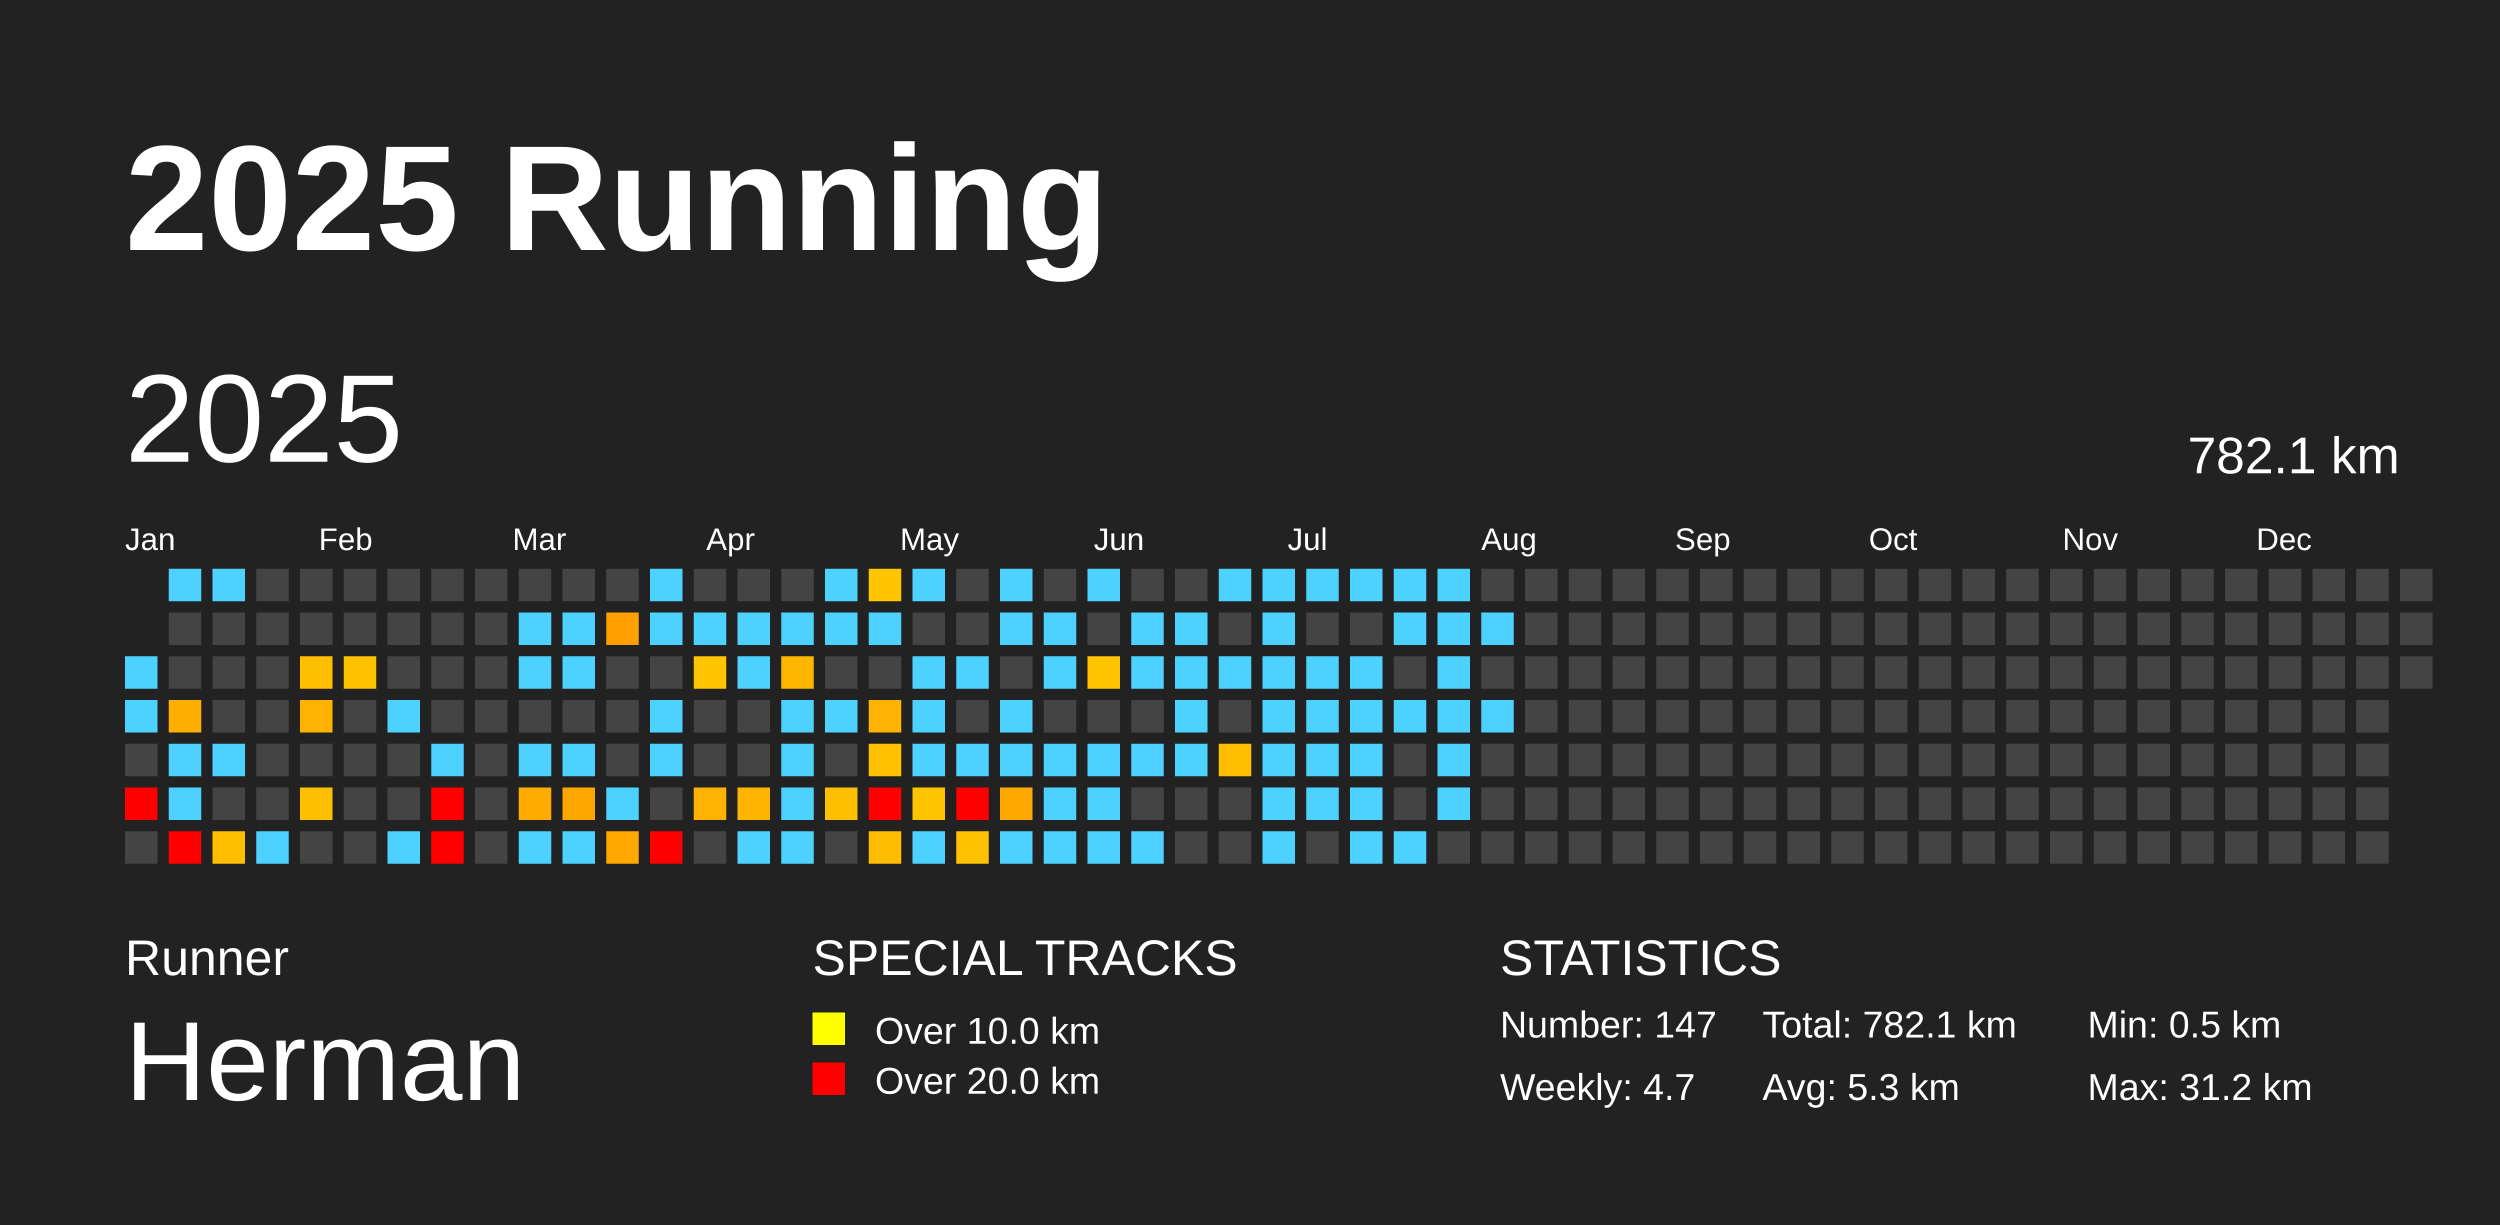
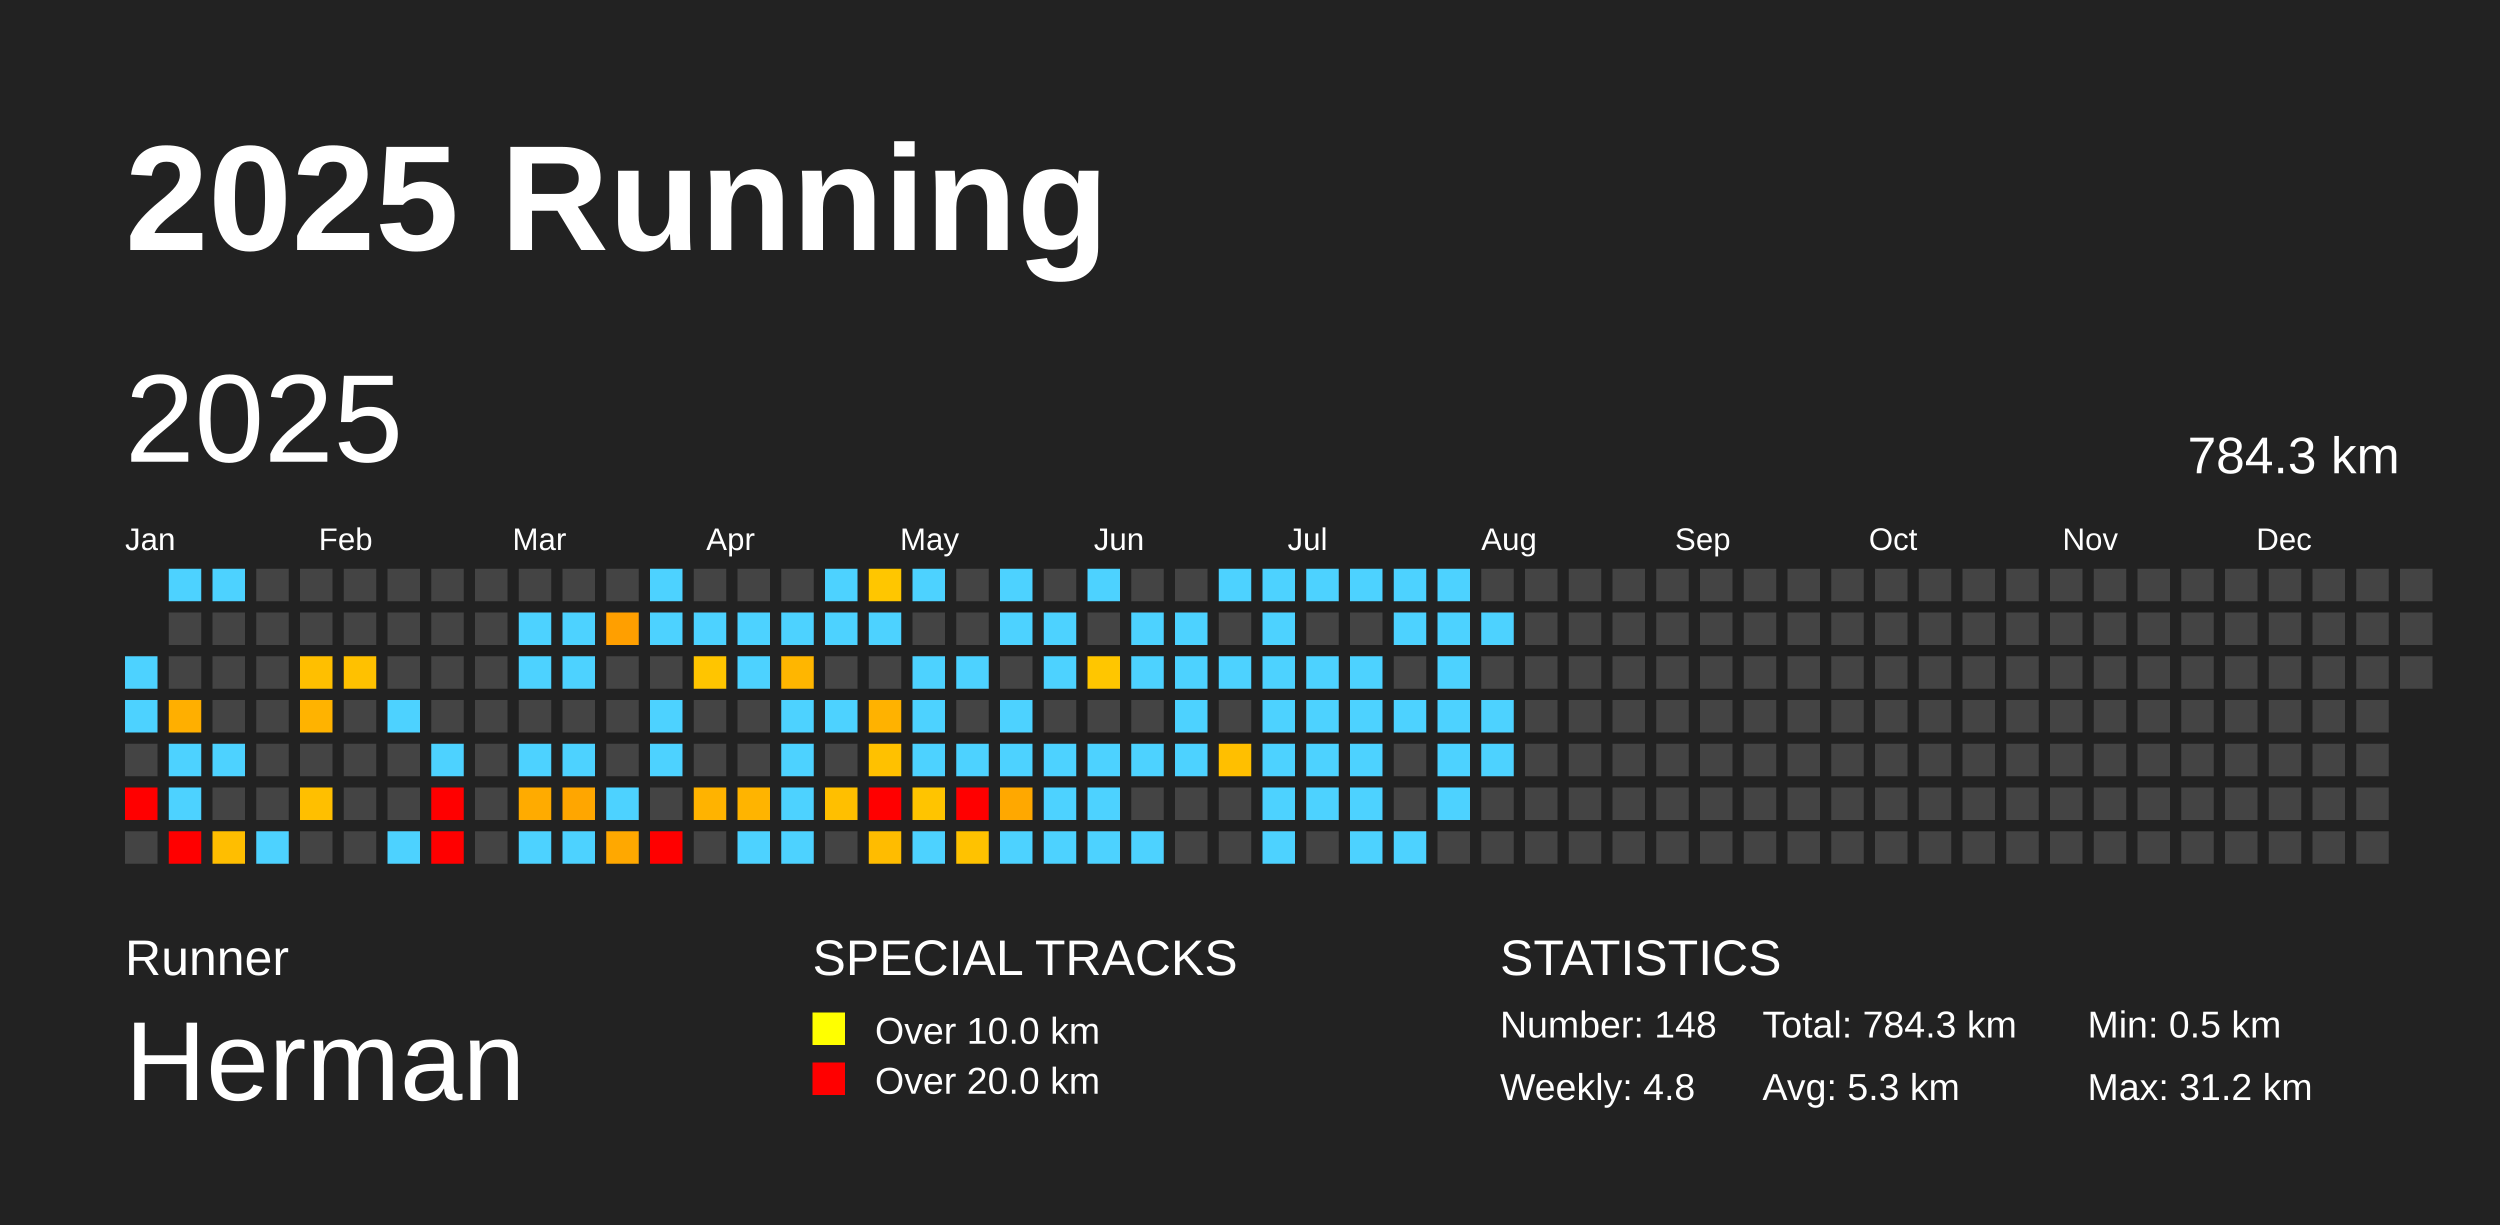
<svg xmlns="http://www.w3.org/2000/svg" baseProfile="full" height="98mm" version="1.1" viewBox="0,0,200,98" width="200mm">
  <defs />
  <rect fill="#222222" height="98" width="200" x="0" y="0" />
  <text fill="#FFFFFF" style="font-size:12px; font-family:Arial; font-weight:bold;" x="10" y="20">2025 Running</text>
  <text fill="#FFFFFF" style="font-size:4px; font-family:Arial" x="10" y="78">Runner</text>
  <text fill="#FFFFFF" style="font-size:9px; font-family:Arial" x="10" y="88">Herman</text>
  <text fill="#FFFFFF" style="font-size:4px; font-family:Arial" x="65" y="78">SPECIAL TRACKS</text>
  <rect fill="yellow" height="2.6" width="2.6" x="65" y="81" />
  <text fill="#FFFFFF" style="font-size:3px; font-family:Arial" x="70" y="83.5">Over 10.0 km</text>
  <rect fill="red" height="2.6" width="2.6" x="65" y="85" />
  <text fill="#FFFFFF" style="font-size:3px; font-family:Arial" x="70" y="87.5">Over 20.0 km</text>
  <text fill="#FFFFFF" style="font-size:4px; font-family:Arial" x="120" y="78">STATISTICS</text>
-   <text fill="#FFFFFF" style="font-size:3px; font-family:Arial" x="120" y="83">Number: 147</text>
-   <text fill="#FFFFFF" style="font-size:3px; font-family:Arial" x="120" y="88">Weekly: 4.7</text>
-   <text fill="#FFFFFF" style="font-size:3px; font-family:Arial" x="141" y="83">Total: 782.1 km</text>
+   <text fill="#FFFFFF" style="font-size:3px; font-family:Arial" x="120" y="83">Number: 148</text>
+   <text fill="#FFFFFF" style="font-size:3px; font-family:Arial" x="120" y="88">Weekly: 4.8</text>
+   <text fill="#FFFFFF" style="font-size:3px; font-family:Arial" x="141" y="83">Total: 784.3 km</text>
  <text fill="#FFFFFF" style="font-size:3px; font-family:Arial" x="141" y="88">Avg: 5.3 km</text>
  <text fill="#FFFFFF" style="font-size:3px; font-family:Arial" x="167" y="83">Min: 0.5 km</text>
  <text fill="#FFFFFF" style="font-size:3px; font-family:Arial" x="167" y="88">Max: 31.2 km</text>
  <text dominant-baseline="hanging" fill="#FFFFFF" style="font-size:10.0px; font-family:Arial;" x="10" y="30">2025</text>
-   <text dominant-baseline="hanging" fill="#FFFFFF" style="font-size:4.125px; font-family:Arial;" x="175" y="35">782.1 km</text>
+   <text dominant-baseline="hanging" fill="#FFFFFF" style="font-size:4.125px; font-family:Arial;" x="175" y="35">784.3 km</text>
  <text fill="#FFFFFF" style="font-size:2.5px; font-family:Arial" x="10.0" y="44">Jan</text>
  <text fill="#FFFFFF" style="font-size:2.5px; font-family:Arial" x="25.5" y="44">Feb</text>
  <text fill="#FFFFFF" style="font-size:2.5px; font-family:Arial" x="41.0" y="44">Mar</text>
  <text fill="#FFFFFF" style="font-size:2.5px; font-family:Arial" x="56.5" y="44">Apr</text>
  <text fill="#FFFFFF" style="font-size:2.5px; font-family:Arial" x="72.0" y="44">May</text>
  <text fill="#FFFFFF" style="font-size:2.5px; font-family:Arial" x="87.5" y="44">Jun</text>
  <text fill="#FFFFFF" style="font-size:2.5px; font-family:Arial" x="103.0" y="44">Jul</text>
  <text fill="#FFFFFF" style="font-size:2.5px; font-family:Arial" x="118.5" y="44">Aug</text>
  <text fill="#FFFFFF" style="font-size:2.5px; font-family:Arial" x="134.0" y="44">Sep</text>
  <text fill="#FFFFFF" style="font-size:2.5px; font-family:Arial" x="149.5" y="44">Oct</text>
  <text fill="#FFFFFF" style="font-size:2.5px; font-family:Arial" x="165.0" y="44">Nov</text>
  <text fill="#FFFFFF" style="font-size:2.5px; font-family:Arial" x="180.5" y="44">Dec</text>
  <rect fill="#4dd2ff" height="2.6" width="2.6" x="10.0" y="52.5" />
  <rect fill="#4dd2ff" height="2.6" width="2.6" x="10.0" y="56.0" />
  <rect fill="#444444" height="2.6" width="2.6" x="10.0" y="59.5" />
  <rect fill="red" height="2.6" width="2.6" x="10.0" y="63.0" />
  <rect fill="#444444" height="2.6" width="2.6" x="10.0" y="66.5" />
  <rect fill="#4dd2ff" height="2.6" width="2.6" x="13.5" y="45.5" />
  <rect fill="#444444" height="2.6" width="2.6" x="13.5" y="49.0" />
  <rect fill="#444444" height="2.6" width="2.6" x="13.5" y="52.5" />
  <rect fill="#ffaf00" height="2.6" width="2.6" x="13.5" y="56.0" />
  <rect fill="#4dd2ff" height="2.6" width="2.6" x="13.5" y="59.5" />
  <rect fill="#4dd2ff" height="2.6" width="2.6" x="13.5" y="63.0" />
  <rect fill="red" height="2.6" width="2.6" x="13.5" y="66.5" />
  <rect fill="#4dd2ff" height="2.6" width="2.6" x="17.0" y="45.5" />
  <rect fill="#444444" height="2.6" width="2.6" x="17.0" y="49.0" />
  <rect fill="#444444" height="2.6" width="2.6" x="17.0" y="52.5" />
  <rect fill="#444444" height="2.6" width="2.6" x="17.0" y="56.0" />
  <rect fill="#4dd2ff" height="2.6" width="2.6" x="17.0" y="59.5" />
  <rect fill="#444444" height="2.6" width="2.6" x="17.0" y="63.0" />
  <rect fill="#ffbe00" height="2.6" width="2.6" x="17.0" y="66.5" />
  <rect fill="#444444" height="2.6" width="2.6" x="20.5" y="45.5" />
  <rect fill="#444444" height="2.6" width="2.6" x="20.5" y="49.0" />
  <rect fill="#444444" height="2.6" width="2.6" x="20.5" y="52.5" />
  <rect fill="#444444" height="2.6" width="2.6" x="20.5" y="56.0" />
  <rect fill="#444444" height="2.6" width="2.6" x="20.5" y="59.5" />
  <rect fill="#444444" height="2.6" width="2.6" x="20.5" y="63.0" />
  <rect fill="#4dd2ff" height="2.6" width="2.6" x="20.5" y="66.5" />
  <rect fill="#444444" height="2.6" width="2.6" x="24.0" y="45.5" />
  <rect fill="#444444" height="2.6" width="2.6" x="24.0" y="49.0" />
  <rect fill="#ffbf00" height="2.6" width="2.6" x="24.0" y="52.5" />
  <rect fill="#ffb300" height="2.6" width="2.6" x="24.0" y="56.0" />
  <rect fill="#444444" height="2.6" width="2.6" x="24.0" y="59.5" />
  <rect fill="#ffbf00" height="2.6" width="2.6" x="24.0" y="63.0" />
  <rect fill="#444444" height="2.6" width="2.6" x="24.0" y="66.5" />
  <rect fill="#444444" height="2.6" width="2.6" x="27.5" y="45.5" />
  <rect fill="#444444" height="2.6" width="2.6" x="27.5" y="49.0" />
  <rect fill="#ffc100" height="2.6" width="2.6" x="27.5" y="52.5" />
  <rect fill="#444444" height="2.6" width="2.6" x="27.5" y="56.0" />
  <rect fill="#444444" height="2.6" width="2.6" x="27.5" y="59.5" />
  <rect fill="#444444" height="2.6" width="2.6" x="27.5" y="63.0" />
  <rect fill="#444444" height="2.6" width="2.6" x="27.5" y="66.5" />
  <rect fill="#444444" height="2.6" width="2.6" x="31.0" y="45.5" />
  <rect fill="#444444" height="2.6" width="2.6" x="31.0" y="49.0" />
  <rect fill="#444444" height="2.6" width="2.6" x="31.0" y="52.5" />
  <rect fill="#4dd2ff" height="2.6" width="2.6" x="31.0" y="56.0" />
  <rect fill="#444444" height="2.6" width="2.6" x="31.0" y="59.5" />
  <rect fill="#444444" height="2.6" width="2.6" x="31.0" y="63.0" />
  <rect fill="#4dd2ff" height="2.6" width="2.6" x="31.0" y="66.5" />
  <rect fill="#444444" height="2.6" width="2.6" x="34.5" y="45.5" />
  <rect fill="#444444" height="2.6" width="2.6" x="34.5" y="49.0" />
  <rect fill="#444444" height="2.6" width="2.6" x="34.5" y="52.5" />
  <rect fill="#444444" height="2.6" width="2.6" x="34.5" y="56.0" />
  <rect fill="#4dd2ff" height="2.6" width="2.6" x="34.5" y="59.5" />
  <rect fill="red" height="2.6" width="2.6" x="34.5" y="63.0" />
  <rect fill="red" height="2.6" width="2.6" x="34.5" y="66.5" />
  <rect fill="#444444" height="2.6" width="2.6" x="38.0" y="45.5" />
  <rect fill="#444444" height="2.6" width="2.6" x="38.0" y="49.0" />
  <rect fill="#444444" height="2.6" width="2.6" x="38.0" y="52.5" />
  <rect fill="#444444" height="2.6" width="2.6" x="38.0" y="56.0" />
  <rect fill="#444444" height="2.6" width="2.6" x="38.0" y="59.5" />
  <rect fill="#444444" height="2.6" width="2.6" x="38.0" y="63.0" />
  <rect fill="#444444" height="2.6" width="2.6" x="38.0" y="66.5" />
  <rect fill="#444444" height="2.6" width="2.6" x="41.5" y="45.5" />
  <rect fill="#4dd2ff" height="2.6" width="2.6" x="41.5" y="49.0" />
  <rect fill="#4dd2ff" height="2.6" width="2.6" x="41.5" y="52.5" />
  <rect fill="#444444" height="2.6" width="2.6" x="41.5" y="56.0" />
  <rect fill="#4dd2ff" height="2.6" width="2.6" x="41.5" y="59.5" />
  <rect fill="#ffab00" height="2.6" width="2.6" x="41.5" y="63.0" />
  <rect fill="#4dd2ff" height="2.6" width="2.6" x="41.5" y="66.5" />
  <rect fill="#444444" height="2.6" width="2.6" x="45.0" y="45.5" />
  <rect fill="#4dd2ff" height="2.6" width="2.6" x="45.0" y="49.0" />
  <rect fill="#4dd2ff" height="2.6" width="2.6" x="45.0" y="52.5" />
  <rect fill="#444444" height="2.6" width="2.6" x="45.0" y="56.0" />
  <rect fill="#4dd2ff" height="2.6" width="2.6" x="45.0" y="59.5" />
  <rect fill="#ffa600" height="2.6" width="2.6" x="45.0" y="63.0" />
  <rect fill="#4dd2ff" height="2.6" width="2.6" x="45.0" y="66.5" />
  <rect fill="#444444" height="2.6" width="2.6" x="48.5" y="45.5" />
  <rect fill="#ff9f00" height="2.6" width="2.6" x="48.5" y="49.0" />
  <rect fill="#444444" height="2.6" width="2.6" x="48.5" y="52.5" />
  <rect fill="#444444" height="2.6" width="2.6" x="48.5" y="56.0" />
  <rect fill="#444444" height="2.6" width="2.6" x="48.5" y="59.5" />
  <rect fill="#4dd2ff" height="2.6" width="2.6" x="48.5" y="63.0" />
  <rect fill="#ffa800" height="2.6" width="2.6" x="48.5" y="66.5" />
  <rect fill="#4dd2ff" height="2.6" width="2.6" x="52.0" y="45.5" />
  <rect fill="#4dd2ff" height="2.6" width="2.6" x="52.0" y="49.0" />
  <rect fill="#444444" height="2.6" width="2.6" x="52.0" y="52.5" />
  <rect fill="#4dd2ff" height="2.6" width="2.6" x="52.0" y="56.0" />
  <rect fill="#4dd2ff" height="2.6" width="2.6" x="52.0" y="59.5" />
  <rect fill="#444444" height="2.6" width="2.6" x="52.0" y="63.0" />
  <rect fill="red" height="2.6" width="2.6" x="52.0" y="66.5" />
  <rect fill="#444444" height="2.6" width="2.6" x="55.5" y="45.5" />
  <rect fill="#4dd2ff" height="2.6" width="2.6" x="55.5" y="49.0" />
  <rect fill="#ffc500" height="2.6" width="2.6" x="55.5" y="52.5" />
  <rect fill="#444444" height="2.6" width="2.6" x="55.5" y="56.0" />
  <rect fill="#444444" height="2.6" width="2.6" x="55.5" y="59.5" />
  <rect fill="#ffb300" height="2.6" width="2.6" x="55.5" y="63.0" />
  <rect fill="#444444" height="2.6" width="2.6" x="55.5" y="66.5" />
  <rect fill="#444444" height="2.6" width="2.6" x="59.0" y="45.5" />
  <rect fill="#4dd2ff" height="2.6" width="2.6" x="59.0" y="49.0" />
  <rect fill="#4dd2ff" height="2.6" width="2.6" x="59.0" y="52.5" />
  <rect fill="#444444" height="2.6" width="2.6" x="59.0" y="56.0" />
  <rect fill="#444444" height="2.6" width="2.6" x="59.0" y="59.5" />
  <rect fill="#ffb400" height="2.6" width="2.6" x="59.0" y="63.0" />
  <rect fill="#4dd2ff" height="2.6" width="2.6" x="59.0" y="66.5" />
  <rect fill="#444444" height="2.6" width="2.6" x="62.5" y="45.5" />
  <rect fill="#4dd2ff" height="2.6" width="2.6" x="62.5" y="49.0" />
  <rect fill="#ffb600" height="2.6" width="2.6" x="62.5" y="52.5" />
  <rect fill="#4dd2ff" height="2.6" width="2.6" x="62.5" y="56.0" />
  <rect fill="#4dd2ff" height="2.6" width="2.6" x="62.5" y="59.5" />
  <rect fill="#4dd2ff" height="2.6" width="2.6" x="62.5" y="63.0" />
  <rect fill="#4dd2ff" height="2.6" width="2.6" x="62.5" y="66.5" />
  <rect fill="#4dd2ff" height="2.6" width="2.6" x="66.0" y="45.5" />
  <rect fill="#4dd2ff" height="2.6" width="2.6" x="66.0" y="49.0" />
  <rect fill="#444444" height="2.6" width="2.6" x="66.0" y="52.5" />
  <rect fill="#4dd2ff" height="2.6" width="2.6" x="66.0" y="56.0" />
  <rect fill="#444444" height="2.6" width="2.6" x="66.0" y="59.5" />
  <rect fill="#ffbf00" height="2.6" width="2.6" x="66.0" y="63.0" />
  <rect fill="#444444" height="2.6" width="2.6" x="66.0" y="66.5" />
  <rect fill="#ffc600" height="2.6" width="2.6" x="69.5" y="45.5" />
  <rect fill="#4dd2ff" height="2.6" width="2.6" x="69.5" y="49.0" />
  <rect fill="#444444" height="2.6" width="2.6" x="69.5" y="52.5" />
  <rect fill="#ffb200" height="2.6" width="2.6" x="69.5" y="56.0" />
  <rect fill="#ffc100" height="2.6" width="2.6" x="69.5" y="59.5" />
  <rect fill="red" height="2.6" width="2.6" x="69.5" y="63.0" />
  <rect fill="#ffbc00" height="2.6" width="2.6" x="69.5" y="66.5" />
  <rect fill="#4dd2ff" height="2.6" width="2.6" x="73.0" y="45.5" />
  <rect fill="#444444" height="2.6" width="2.6" x="73.0" y="49.0" />
  <rect fill="#4dd2ff" height="2.6" width="2.6" x="73.0" y="52.5" />
  <rect fill="#4dd2ff" height="2.6" width="2.6" x="73.0" y="56.0" />
  <rect fill="#4dd2ff" height="2.6" width="2.6" x="73.0" y="59.5" />
  <rect fill="#ffc400" height="2.6" width="2.6" x="73.0" y="63.0" />
  <rect fill="#4dd2ff" height="2.6" width="2.6" x="73.0" y="66.5" />
  <rect fill="#444444" height="2.6" width="2.6" x="76.5" y="45.5" />
  <rect fill="#444444" height="2.6" width="2.6" x="76.5" y="49.0" />
  <rect fill="#4dd2ff" height="2.6" width="2.6" x="76.5" y="52.5" />
  <rect fill="#444444" height="2.6" width="2.6" x="76.5" y="56.0" />
  <rect fill="#4dd2ff" height="2.6" width="2.6" x="76.5" y="59.5" />
  <rect fill="red" height="2.6" width="2.6" x="76.5" y="63.0" />
  <rect fill="#ffc200" height="2.6" width="2.6" x="76.5" y="66.5" />
  <rect fill="#4dd2ff" height="2.6" width="2.6" x="80.0" y="45.5" />
  <rect fill="#4dd2ff" height="2.6" width="2.6" x="80.0" y="49.0" />
  <rect fill="#444444" height="2.6" width="2.6" x="80.0" y="52.5" />
  <rect fill="#4dd2ff" height="2.6" width="2.6" x="80.0" y="56.0" />
  <rect fill="#4dd2ff" height="2.6" width="2.6" x="80.0" y="59.5" />
  <rect fill="#ffa800" height="2.6" width="2.6" x="80.0" y="63.0" />
  <rect fill="#4dd2ff" height="2.6" width="2.6" x="80.0" y="66.5" />
  <rect fill="#444444" height="2.6" width="2.6" x="83.5" y="45.5" />
  <rect fill="#4dd2ff" height="2.6" width="2.6" x="83.5" y="49.0" />
  <rect fill="#4dd2ff" height="2.6" width="2.6" x="83.5" y="52.5" />
  <rect fill="#444444" height="2.6" width="2.6" x="83.5" y="56.0" />
  <rect fill="#4dd2ff" height="2.6" width="2.6" x="83.5" y="59.5" />
  <rect fill="#4dd2ff" height="2.6" width="2.6" x="83.5" y="63.0" />
  <rect fill="#4dd2ff" height="2.6" width="2.6" x="83.5" y="66.5" />
  <rect fill="#4dd2ff" height="2.6" width="2.6" x="87.0" y="45.5" />
  <rect fill="#444444" height="2.6" width="2.6" x="87.0" y="49.0" />
  <rect fill="#ffc600" height="2.6" width="2.6" x="87.0" y="52.5" />
  <rect fill="#444444" height="2.6" width="2.6" x="87.0" y="56.0" />
  <rect fill="#4dd2ff" height="2.6" width="2.6" x="87.0" y="59.5" />
  <rect fill="#4dd2ff" height="2.6" width="2.6" x="87.0" y="63.0" />
  <rect fill="#4dd2ff" height="2.6" width="2.6" x="87.0" y="66.5" />
  <rect fill="#444444" height="2.6" width="2.6" x="90.5" y="45.5" />
  <rect fill="#4dd2ff" height="2.6" width="2.6" x="90.5" y="49.0" />
  <rect fill="#4dd2ff" height="2.6" width="2.6" x="90.5" y="52.5" />
  <rect fill="#444444" height="2.6" width="2.6" x="90.5" y="56.0" />
  <rect fill="#4dd2ff" height="2.6" width="2.6" x="90.5" y="59.5" />
  <rect fill="#444444" height="2.6" width="2.6" x="90.5" y="63.0" />
  <rect fill="#4dd2ff" height="2.6" width="2.6" x="90.5" y="66.5" />
  <rect fill="#444444" height="2.6" width="2.6" x="94.0" y="45.5" />
  <rect fill="#4dd2ff" height="2.6" width="2.6" x="94.0" y="49.0" />
  <rect fill="#4dd2ff" height="2.6" width="2.6" x="94.0" y="52.5" />
  <rect fill="#4dd2ff" height="2.6" width="2.6" x="94.0" y="56.0" />
  <rect fill="#4dd2ff" height="2.6" width="2.6" x="94.0" y="59.5" />
  <rect fill="#444444" height="2.6" width="2.6" x="94.0" y="63.0" />
  <rect fill="#444444" height="2.6" width="2.6" x="94.0" y="66.5" />
  <rect fill="#4dd2ff" height="2.6" width="2.6" x="97.5" y="45.5" />
  <rect fill="#444444" height="2.6" width="2.6" x="97.5" y="49.0" />
  <rect fill="#4dd2ff" height="2.6" width="2.6" x="97.5" y="52.5" />
  <rect fill="#444444" height="2.6" width="2.6" x="97.5" y="56.0" />
  <rect fill="#ffbf00" height="2.6" width="2.6" x="97.5" y="59.5" />
  <rect fill="#444444" height="2.6" width="2.6" x="97.5" y="63.0" />
  <rect fill="#444444" height="2.6" width="2.6" x="97.5" y="66.5" />
  <rect fill="#4dd2ff" height="2.6" width="2.6" x="101.0" y="45.5" />
  <rect fill="#4dd2ff" height="2.6" width="2.6" x="101.0" y="49.0" />
  <rect fill="#4dd2ff" height="2.6" width="2.6" x="101.0" y="52.5" />
  <rect fill="#4dd2ff" height="2.6" width="2.6" x="101.0" y="56.0" />
  <rect fill="#4dd2ff" height="2.6" width="2.6" x="101.0" y="59.5" />
  <rect fill="#4dd2ff" height="2.6" width="2.6" x="101.0" y="63.0" />
  <rect fill="#4dd2ff" height="2.6" width="2.6" x="101.0" y="66.5" />
  <rect fill="#4dd2ff" height="2.6" width="2.6" x="104.5" y="45.5" />
  <rect fill="#444444" height="2.6" width="2.6" x="104.5" y="49.0" />
  <rect fill="#4dd2ff" height="2.6" width="2.6" x="104.5" y="52.5" />
  <rect fill="#4dd2ff" height="2.6" width="2.6" x="104.5" y="56.0" />
  <rect fill="#4dd2ff" height="2.6" width="2.6" x="104.5" y="59.5" />
  <rect fill="#4dd2ff" height="2.6" width="2.6" x="104.5" y="63.0" />
  <rect fill="#444444" height="2.6" width="2.6" x="104.5" y="66.5" />
  <rect fill="#4dd2ff" height="2.6" width="2.6" x="108.0" y="45.5" />
  <rect fill="#444444" height="2.6" width="2.6" x="108.0" y="49.0" />
  <rect fill="#4dd2ff" height="2.6" width="2.6" x="108.0" y="52.5" />
  <rect fill="#4dd2ff" height="2.6" width="2.6" x="108.0" y="56.0" />
  <rect fill="#4dd2ff" height="2.6" width="2.6" x="108.0" y="59.5" />
  <rect fill="#4dd2ff" height="2.6" width="2.6" x="108.0" y="63.0" />
  <rect fill="#4dd2ff" height="2.6" width="2.6" x="108.0" y="66.5" />
  <rect fill="#4dd2ff" height="2.6" width="2.6" x="111.5" y="45.5" />
  <rect fill="#4dd2ff" height="2.6" width="2.6" x="111.5" y="49.0" />
  <rect fill="#444444" height="2.6" width="2.6" x="111.5" y="52.5" />
  <rect fill="#4dd2ff" height="2.6" width="2.6" x="111.5" y="56.0" />
  <rect fill="#444444" height="2.6" width="2.6" x="111.5" y="59.5" />
  <rect fill="#444444" height="2.6" width="2.6" x="111.5" y="63.0" />
  <rect fill="#4dd2ff" height="2.6" width="2.6" x="111.5" y="66.5" />
  <rect fill="#4dd2ff" height="2.6" width="2.6" x="115.0" y="45.5" />
  <rect fill="#4dd2ff" height="2.6" width="2.6" x="115.0" y="49.0" />
  <rect fill="#4dd2ff" height="2.6" width="2.6" x="115.0" y="52.5" />
  <rect fill="#4dd2ff" height="2.6" width="2.6" x="115.0" y="56.0" />
  <rect fill="#4dd2ff" height="2.6" width="2.6" x="115.0" y="59.5" />
  <rect fill="#4dd2ff" height="2.6" width="2.6" x="115.0" y="63.0" />
  <rect fill="#444444" height="2.6" width="2.6" x="115.0" y="66.5" />
  <rect fill="#444444" height="2.6" width="2.6" x="118.5" y="45.5" />
  <rect fill="#4dd2ff" height="2.6" width="2.6" x="118.5" y="49.0" />
  <rect fill="#444444" height="2.6" width="2.6" x="118.5" y="52.5" />
  <rect fill="#4dd2ff" height="2.6" width="2.6" x="118.5" y="56.0" />
-   <rect fill="#444444" height="2.6" width="2.6" x="118.5" y="59.5" />
+   <rect fill="#4dd2ff" height="2.6" width="2.6" x="118.5" y="59.5" />
  <rect fill="#444444" height="2.6" width="2.6" x="118.5" y="63.0" />
  <rect fill="#444444" height="2.6" width="2.6" x="118.5" y="66.5" />
  <rect fill="#444444" height="2.6" width="2.6" x="122.0" y="45.5" />
  <rect fill="#444444" height="2.6" width="2.6" x="122.0" y="49.0" />
  <rect fill="#444444" height="2.6" width="2.6" x="122.0" y="52.5" />
  <rect fill="#444444" height="2.6" width="2.6" x="122.0" y="56.0" />
  <rect fill="#444444" height="2.6" width="2.6" x="122.0" y="59.5" />
  <rect fill="#444444" height="2.6" width="2.6" x="122.0" y="63.0" />
  <rect fill="#444444" height="2.6" width="2.6" x="122.0" y="66.5" />
  <rect fill="#444444" height="2.6" width="2.6" x="125.5" y="45.5" />
  <rect fill="#444444" height="2.6" width="2.6" x="125.5" y="49.0" />
  <rect fill="#444444" height="2.6" width="2.6" x="125.5" y="52.5" />
  <rect fill="#444444" height="2.6" width="2.6" x="125.5" y="56.0" />
  <rect fill="#444444" height="2.6" width="2.6" x="125.5" y="59.5" />
  <rect fill="#444444" height="2.6" width="2.6" x="125.5" y="63.0" />
  <rect fill="#444444" height="2.6" width="2.6" x="125.5" y="66.5" />
  <rect fill="#444444" height="2.6" width="2.6" x="129.0" y="45.5" />
  <rect fill="#444444" height="2.6" width="2.6" x="129.0" y="49.0" />
  <rect fill="#444444" height="2.6" width="2.6" x="129.0" y="52.5" />
  <rect fill="#444444" height="2.6" width="2.6" x="129.0" y="56.0" />
  <rect fill="#444444" height="2.6" width="2.6" x="129.0" y="59.5" />
  <rect fill="#444444" height="2.6" width="2.6" x="129.0" y="63.0" />
  <rect fill="#444444" height="2.6" width="2.6" x="129.0" y="66.5" />
  <rect fill="#444444" height="2.6" width="2.6" x="132.5" y="45.5" />
  <rect fill="#444444" height="2.6" width="2.6" x="132.5" y="49.0" />
  <rect fill="#444444" height="2.6" width="2.6" x="132.5" y="52.5" />
  <rect fill="#444444" height="2.6" width="2.6" x="132.5" y="56.0" />
  <rect fill="#444444" height="2.6" width="2.6" x="132.5" y="59.5" />
  <rect fill="#444444" height="2.6" width="2.6" x="132.5" y="63.0" />
  <rect fill="#444444" height="2.6" width="2.6" x="132.5" y="66.5" />
  <rect fill="#444444" height="2.6" width="2.6" x="136.0" y="45.5" />
  <rect fill="#444444" height="2.6" width="2.6" x="136.0" y="49.0" />
  <rect fill="#444444" height="2.6" width="2.6" x="136.0" y="52.5" />
  <rect fill="#444444" height="2.6" width="2.6" x="136.0" y="56.0" />
  <rect fill="#444444" height="2.6" width="2.6" x="136.0" y="59.5" />
  <rect fill="#444444" height="2.6" width="2.6" x="136.0" y="63.0" />
  <rect fill="#444444" height="2.6" width="2.6" x="136.0" y="66.5" />
  <rect fill="#444444" height="2.6" width="2.6" x="139.5" y="45.5" />
  <rect fill="#444444" height="2.6" width="2.6" x="139.5" y="49.0" />
  <rect fill="#444444" height="2.6" width="2.6" x="139.5" y="52.5" />
  <rect fill="#444444" height="2.6" width="2.6" x="139.5" y="56.0" />
  <rect fill="#444444" height="2.6" width="2.6" x="139.5" y="59.5" />
  <rect fill="#444444" height="2.6" width="2.6" x="139.5" y="63.0" />
  <rect fill="#444444" height="2.6" width="2.6" x="139.5" y="66.5" />
  <rect fill="#444444" height="2.6" width="2.6" x="143.0" y="45.5" />
  <rect fill="#444444" height="2.6" width="2.6" x="143.0" y="49.0" />
  <rect fill="#444444" height="2.6" width="2.6" x="143.0" y="52.5" />
  <rect fill="#444444" height="2.6" width="2.6" x="143.0" y="56.0" />
  <rect fill="#444444" height="2.6" width="2.6" x="143.0" y="59.5" />
  <rect fill="#444444" height="2.6" width="2.6" x="143.0" y="63.0" />
  <rect fill="#444444" height="2.6" width="2.6" x="143.0" y="66.5" />
  <rect fill="#444444" height="2.6" width="2.6" x="146.5" y="45.5" />
  <rect fill="#444444" height="2.6" width="2.6" x="146.5" y="49.0" />
  <rect fill="#444444" height="2.6" width="2.6" x="146.5" y="52.5" />
  <rect fill="#444444" height="2.6" width="2.6" x="146.5" y="56.0" />
  <rect fill="#444444" height="2.6" width="2.6" x="146.5" y="59.5" />
  <rect fill="#444444" height="2.6" width="2.6" x="146.5" y="63.0" />
  <rect fill="#444444" height="2.6" width="2.6" x="146.5" y="66.5" />
  <rect fill="#444444" height="2.6" width="2.6" x="150.0" y="45.5" />
  <rect fill="#444444" height="2.6" width="2.6" x="150.0" y="49.0" />
  <rect fill="#444444" height="2.6" width="2.6" x="150.0" y="52.5" />
  <rect fill="#444444" height="2.6" width="2.6" x="150.0" y="56.0" />
  <rect fill="#444444" height="2.6" width="2.6" x="150.0" y="59.5" />
  <rect fill="#444444" height="2.6" width="2.6" x="150.0" y="63.0" />
  <rect fill="#444444" height="2.6" width="2.6" x="150.0" y="66.5" />
  <rect fill="#444444" height="2.6" width="2.6" x="153.5" y="45.5" />
  <rect fill="#444444" height="2.6" width="2.6" x="153.5" y="49.0" />
  <rect fill="#444444" height="2.6" width="2.6" x="153.5" y="52.5" />
  <rect fill="#444444" height="2.6" width="2.6" x="153.5" y="56.0" />
  <rect fill="#444444" height="2.6" width="2.6" x="153.5" y="59.5" />
  <rect fill="#444444" height="2.6" width="2.6" x="153.5" y="63.0" />
  <rect fill="#444444" height="2.6" width="2.6" x="153.5" y="66.5" />
  <rect fill="#444444" height="2.6" width="2.6" x="157.0" y="45.5" />
  <rect fill="#444444" height="2.6" width="2.6" x="157.0" y="49.0" />
  <rect fill="#444444" height="2.6" width="2.6" x="157.0" y="52.5" />
  <rect fill="#444444" height="2.6" width="2.6" x="157.0" y="56.0" />
  <rect fill="#444444" height="2.6" width="2.6" x="157.0" y="59.5" />
  <rect fill="#444444" height="2.6" width="2.6" x="157.0" y="63.0" />
  <rect fill="#444444" height="2.6" width="2.6" x="157.0" y="66.5" />
  <rect fill="#444444" height="2.6" width="2.6" x="160.5" y="45.5" />
  <rect fill="#444444" height="2.6" width="2.6" x="160.5" y="49.0" />
  <rect fill="#444444" height="2.6" width="2.6" x="160.5" y="52.5" />
  <rect fill="#444444" height="2.6" width="2.6" x="160.5" y="56.0" />
  <rect fill="#444444" height="2.6" width="2.6" x="160.5" y="59.5" />
  <rect fill="#444444" height="2.6" width="2.6" x="160.5" y="63.0" />
  <rect fill="#444444" height="2.6" width="2.6" x="160.5" y="66.5" />
  <rect fill="#444444" height="2.6" width="2.6" x="164.0" y="45.5" />
  <rect fill="#444444" height="2.6" width="2.6" x="164.0" y="49.0" />
  <rect fill="#444444" height="2.6" width="2.6" x="164.0" y="52.5" />
  <rect fill="#444444" height="2.6" width="2.6" x="164.0" y="56.0" />
  <rect fill="#444444" height="2.6" width="2.6" x="164.0" y="59.5" />
  <rect fill="#444444" height="2.6" width="2.6" x="164.0" y="63.0" />
  <rect fill="#444444" height="2.6" width="2.6" x="164.0" y="66.5" />
  <rect fill="#444444" height="2.6" width="2.6" x="167.5" y="45.5" />
  <rect fill="#444444" height="2.6" width="2.6" x="167.5" y="49.0" />
  <rect fill="#444444" height="2.6" width="2.6" x="167.5" y="52.5" />
  <rect fill="#444444" height="2.6" width="2.6" x="167.5" y="56.0" />
  <rect fill="#444444" height="2.6" width="2.6" x="167.5" y="59.5" />
  <rect fill="#444444" height="2.6" width="2.6" x="167.5" y="63.0" />
  <rect fill="#444444" height="2.6" width="2.6" x="167.5" y="66.5" />
  <rect fill="#444444" height="2.6" width="2.6" x="171.0" y="45.5" />
  <rect fill="#444444" height="2.6" width="2.6" x="171.0" y="49.0" />
  <rect fill="#444444" height="2.6" width="2.6" x="171.0" y="52.5" />
  <rect fill="#444444" height="2.6" width="2.6" x="171.0" y="56.0" />
  <rect fill="#444444" height="2.6" width="2.6" x="171.0" y="59.5" />
  <rect fill="#444444" height="2.6" width="2.6" x="171.0" y="63.0" />
  <rect fill="#444444" height="2.6" width="2.6" x="171.0" y="66.5" />
  <rect fill="#444444" height="2.6" width="2.6" x="174.5" y="45.5" />
  <rect fill="#444444" height="2.6" width="2.6" x="174.5" y="49.0" />
  <rect fill="#444444" height="2.6" width="2.6" x="174.5" y="52.5" />
  <rect fill="#444444" height="2.6" width="2.6" x="174.5" y="56.0" />
  <rect fill="#444444" height="2.6" width="2.6" x="174.5" y="59.5" />
  <rect fill="#444444" height="2.6" width="2.6" x="174.5" y="63.0" />
  <rect fill="#444444" height="2.6" width="2.6" x="174.5" y="66.5" />
  <rect fill="#444444" height="2.6" width="2.6" x="178.0" y="45.5" />
  <rect fill="#444444" height="2.6" width="2.6" x="178.0" y="49.0" />
  <rect fill="#444444" height="2.6" width="2.6" x="178.0" y="52.5" />
  <rect fill="#444444" height="2.6" width="2.6" x="178.0" y="56.0" />
  <rect fill="#444444" height="2.6" width="2.6" x="178.0" y="59.5" />
  <rect fill="#444444" height="2.6" width="2.6" x="178.0" y="63.0" />
  <rect fill="#444444" height="2.6" width="2.6" x="178.0" y="66.5" />
  <rect fill="#444444" height="2.6" width="2.6" x="181.5" y="45.5" />
  <rect fill="#444444" height="2.6" width="2.6" x="181.5" y="49.0" />
  <rect fill="#444444" height="2.6" width="2.6" x="181.5" y="52.5" />
  <rect fill="#444444" height="2.6" width="2.6" x="181.5" y="56.0" />
  <rect fill="#444444" height="2.6" width="2.6" x="181.5" y="59.5" />
  <rect fill="#444444" height="2.6" width="2.6" x="181.5" y="63.0" />
  <rect fill="#444444" height="2.6" width="2.6" x="181.5" y="66.5" />
  <rect fill="#444444" height="2.6" width="2.6" x="185.0" y="45.5" />
  <rect fill="#444444" height="2.6" width="2.6" x="185.0" y="49.0" />
  <rect fill="#444444" height="2.6" width="2.6" x="185.0" y="52.5" />
  <rect fill="#444444" height="2.6" width="2.6" x="185.0" y="56.0" />
  <rect fill="#444444" height="2.6" width="2.6" x="185.0" y="59.5" />
  <rect fill="#444444" height="2.6" width="2.6" x="185.0" y="63.0" />
  <rect fill="#444444" height="2.6" width="2.6" x="185.0" y="66.5" />
  <rect fill="#444444" height="2.6" width="2.6" x="188.5" y="45.5" />
  <rect fill="#444444" height="2.6" width="2.6" x="188.5" y="49.0" />
  <rect fill="#444444" height="2.6" width="2.6" x="188.5" y="52.5" />
  <rect fill="#444444" height="2.6" width="2.6" x="188.5" y="56.0" />
  <rect fill="#444444" height="2.6" width="2.6" x="188.5" y="59.5" />
  <rect fill="#444444" height="2.6" width="2.6" x="188.5" y="63.0" />
  <rect fill="#444444" height="2.6" width="2.6" x="188.5" y="66.5" />
  <rect fill="#444444" height="2.6" width="2.6" x="192.0" y="45.5" />
  <rect fill="#444444" height="2.6" width="2.6" x="192.0" y="49.0" />
  <rect fill="#444444" height="2.6" width="2.6" x="192.0" y="52.5" />
</svg>
